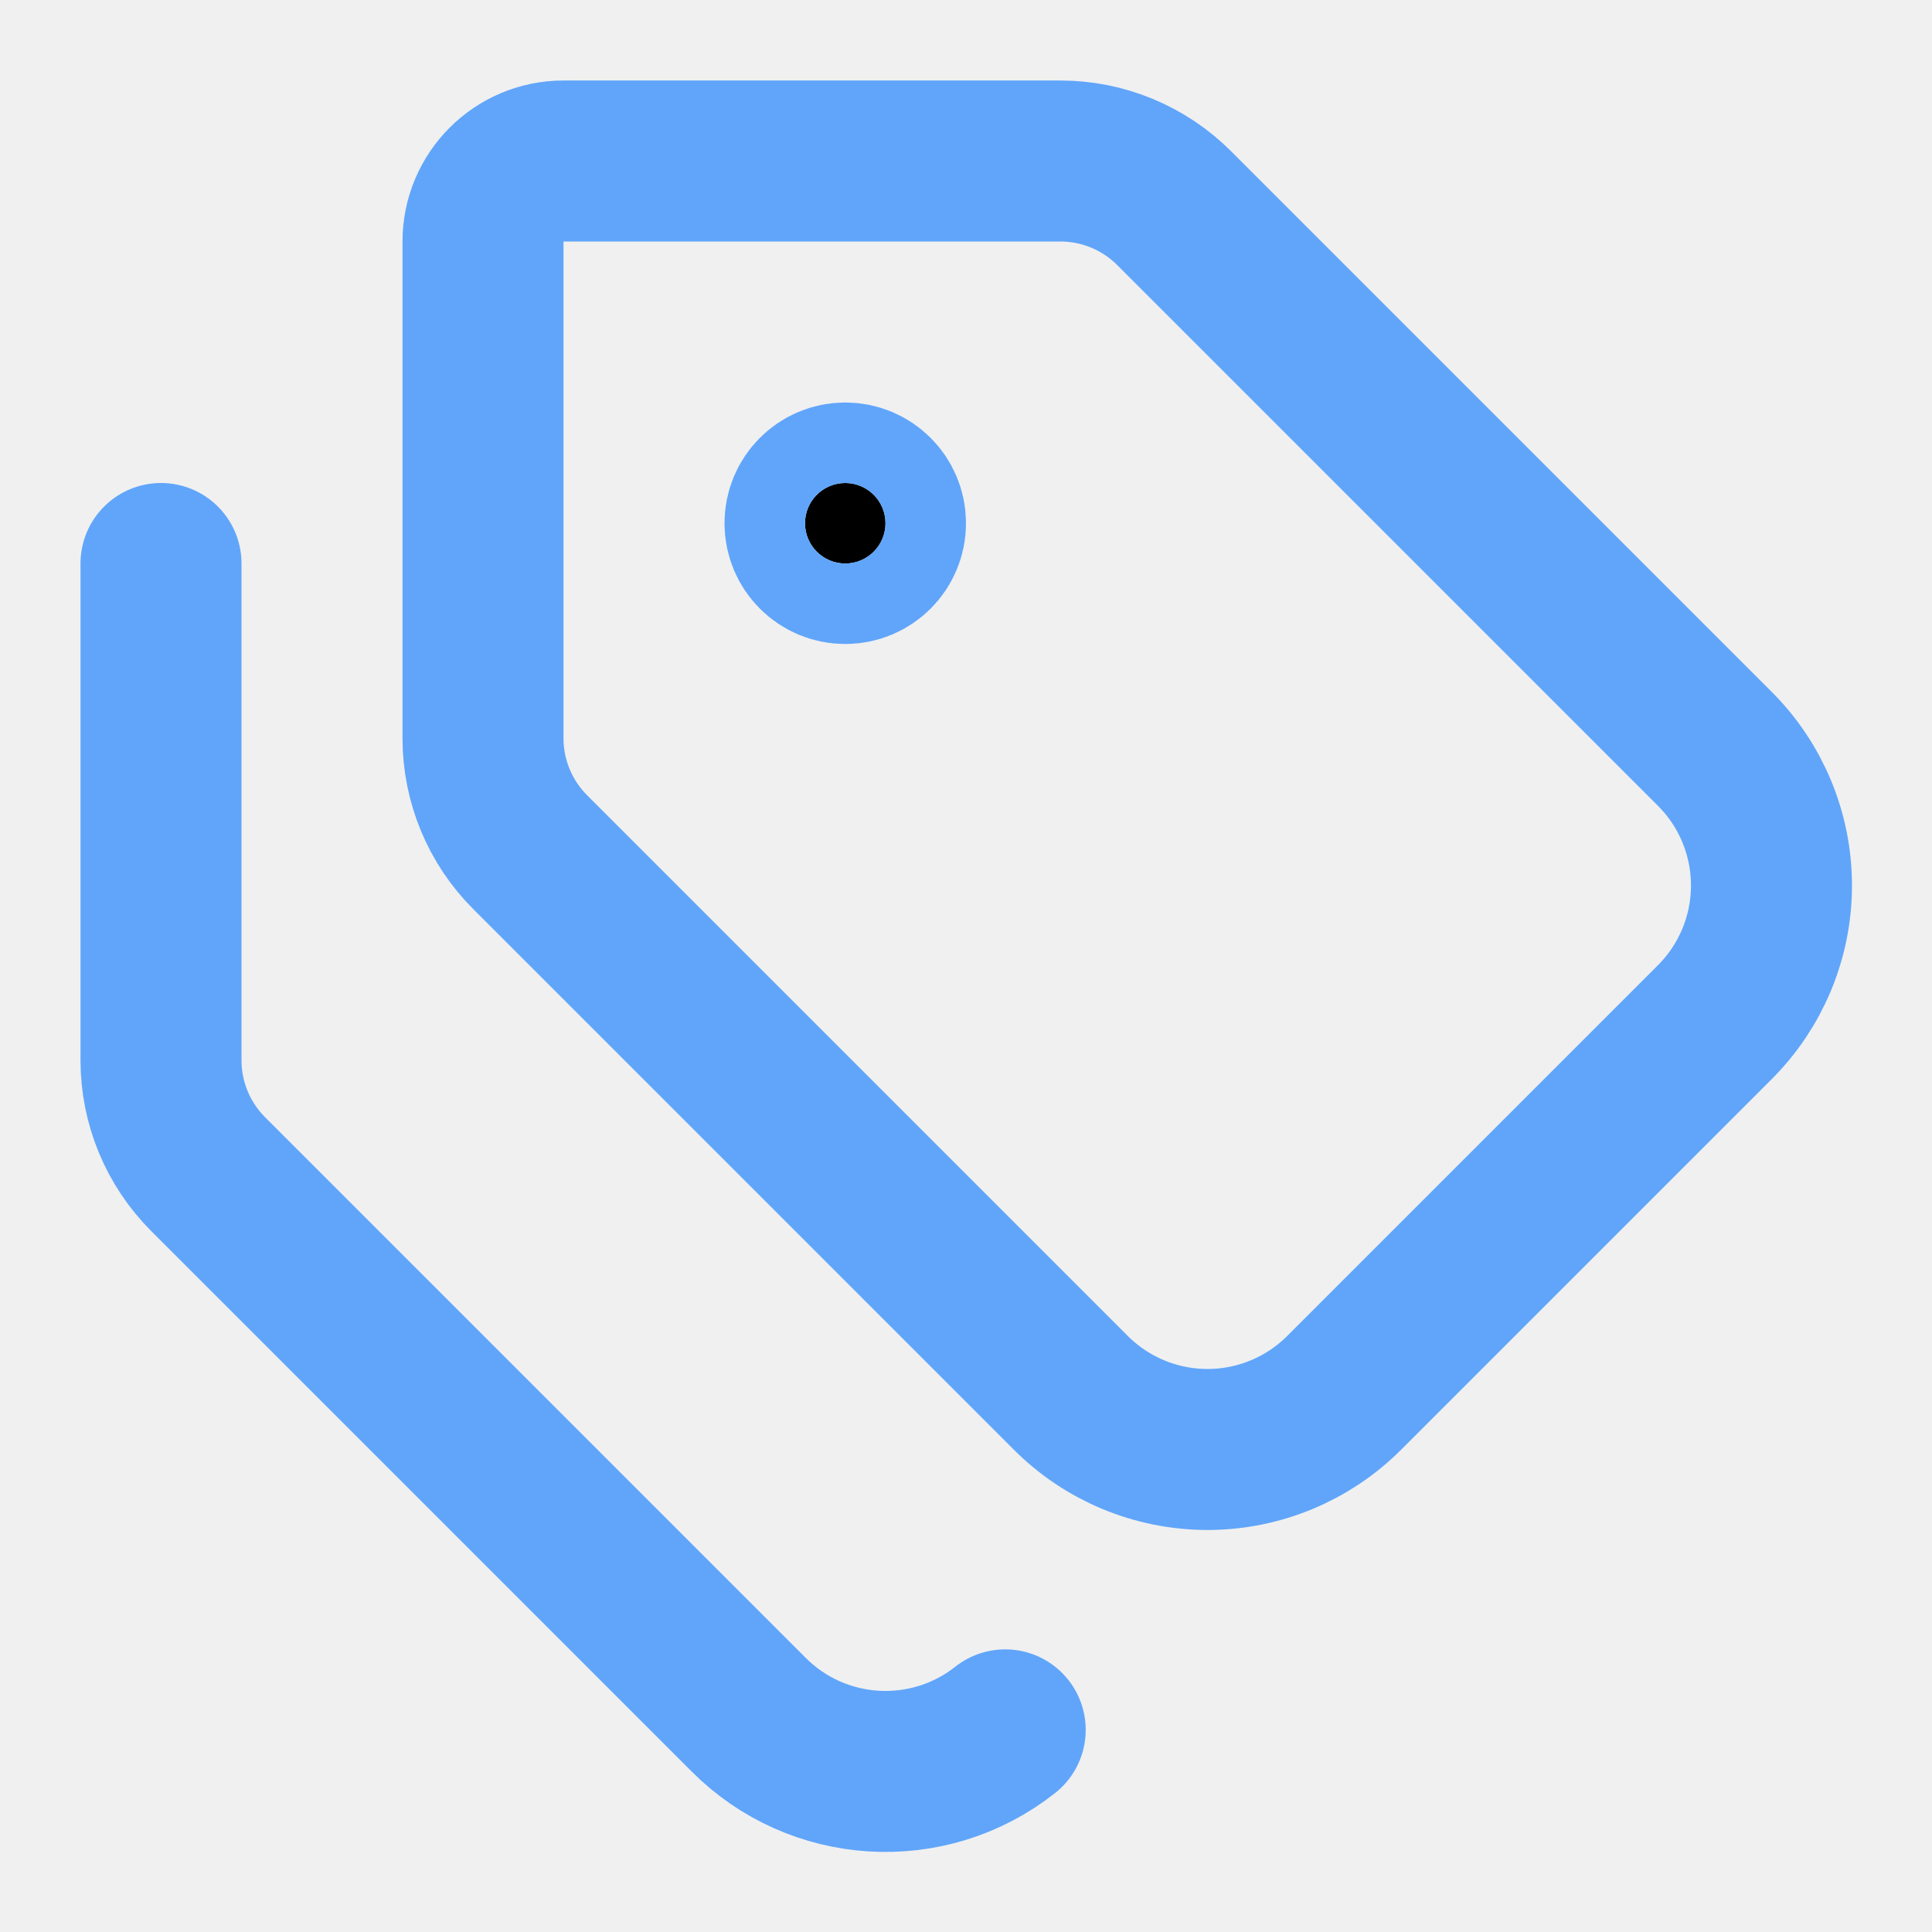
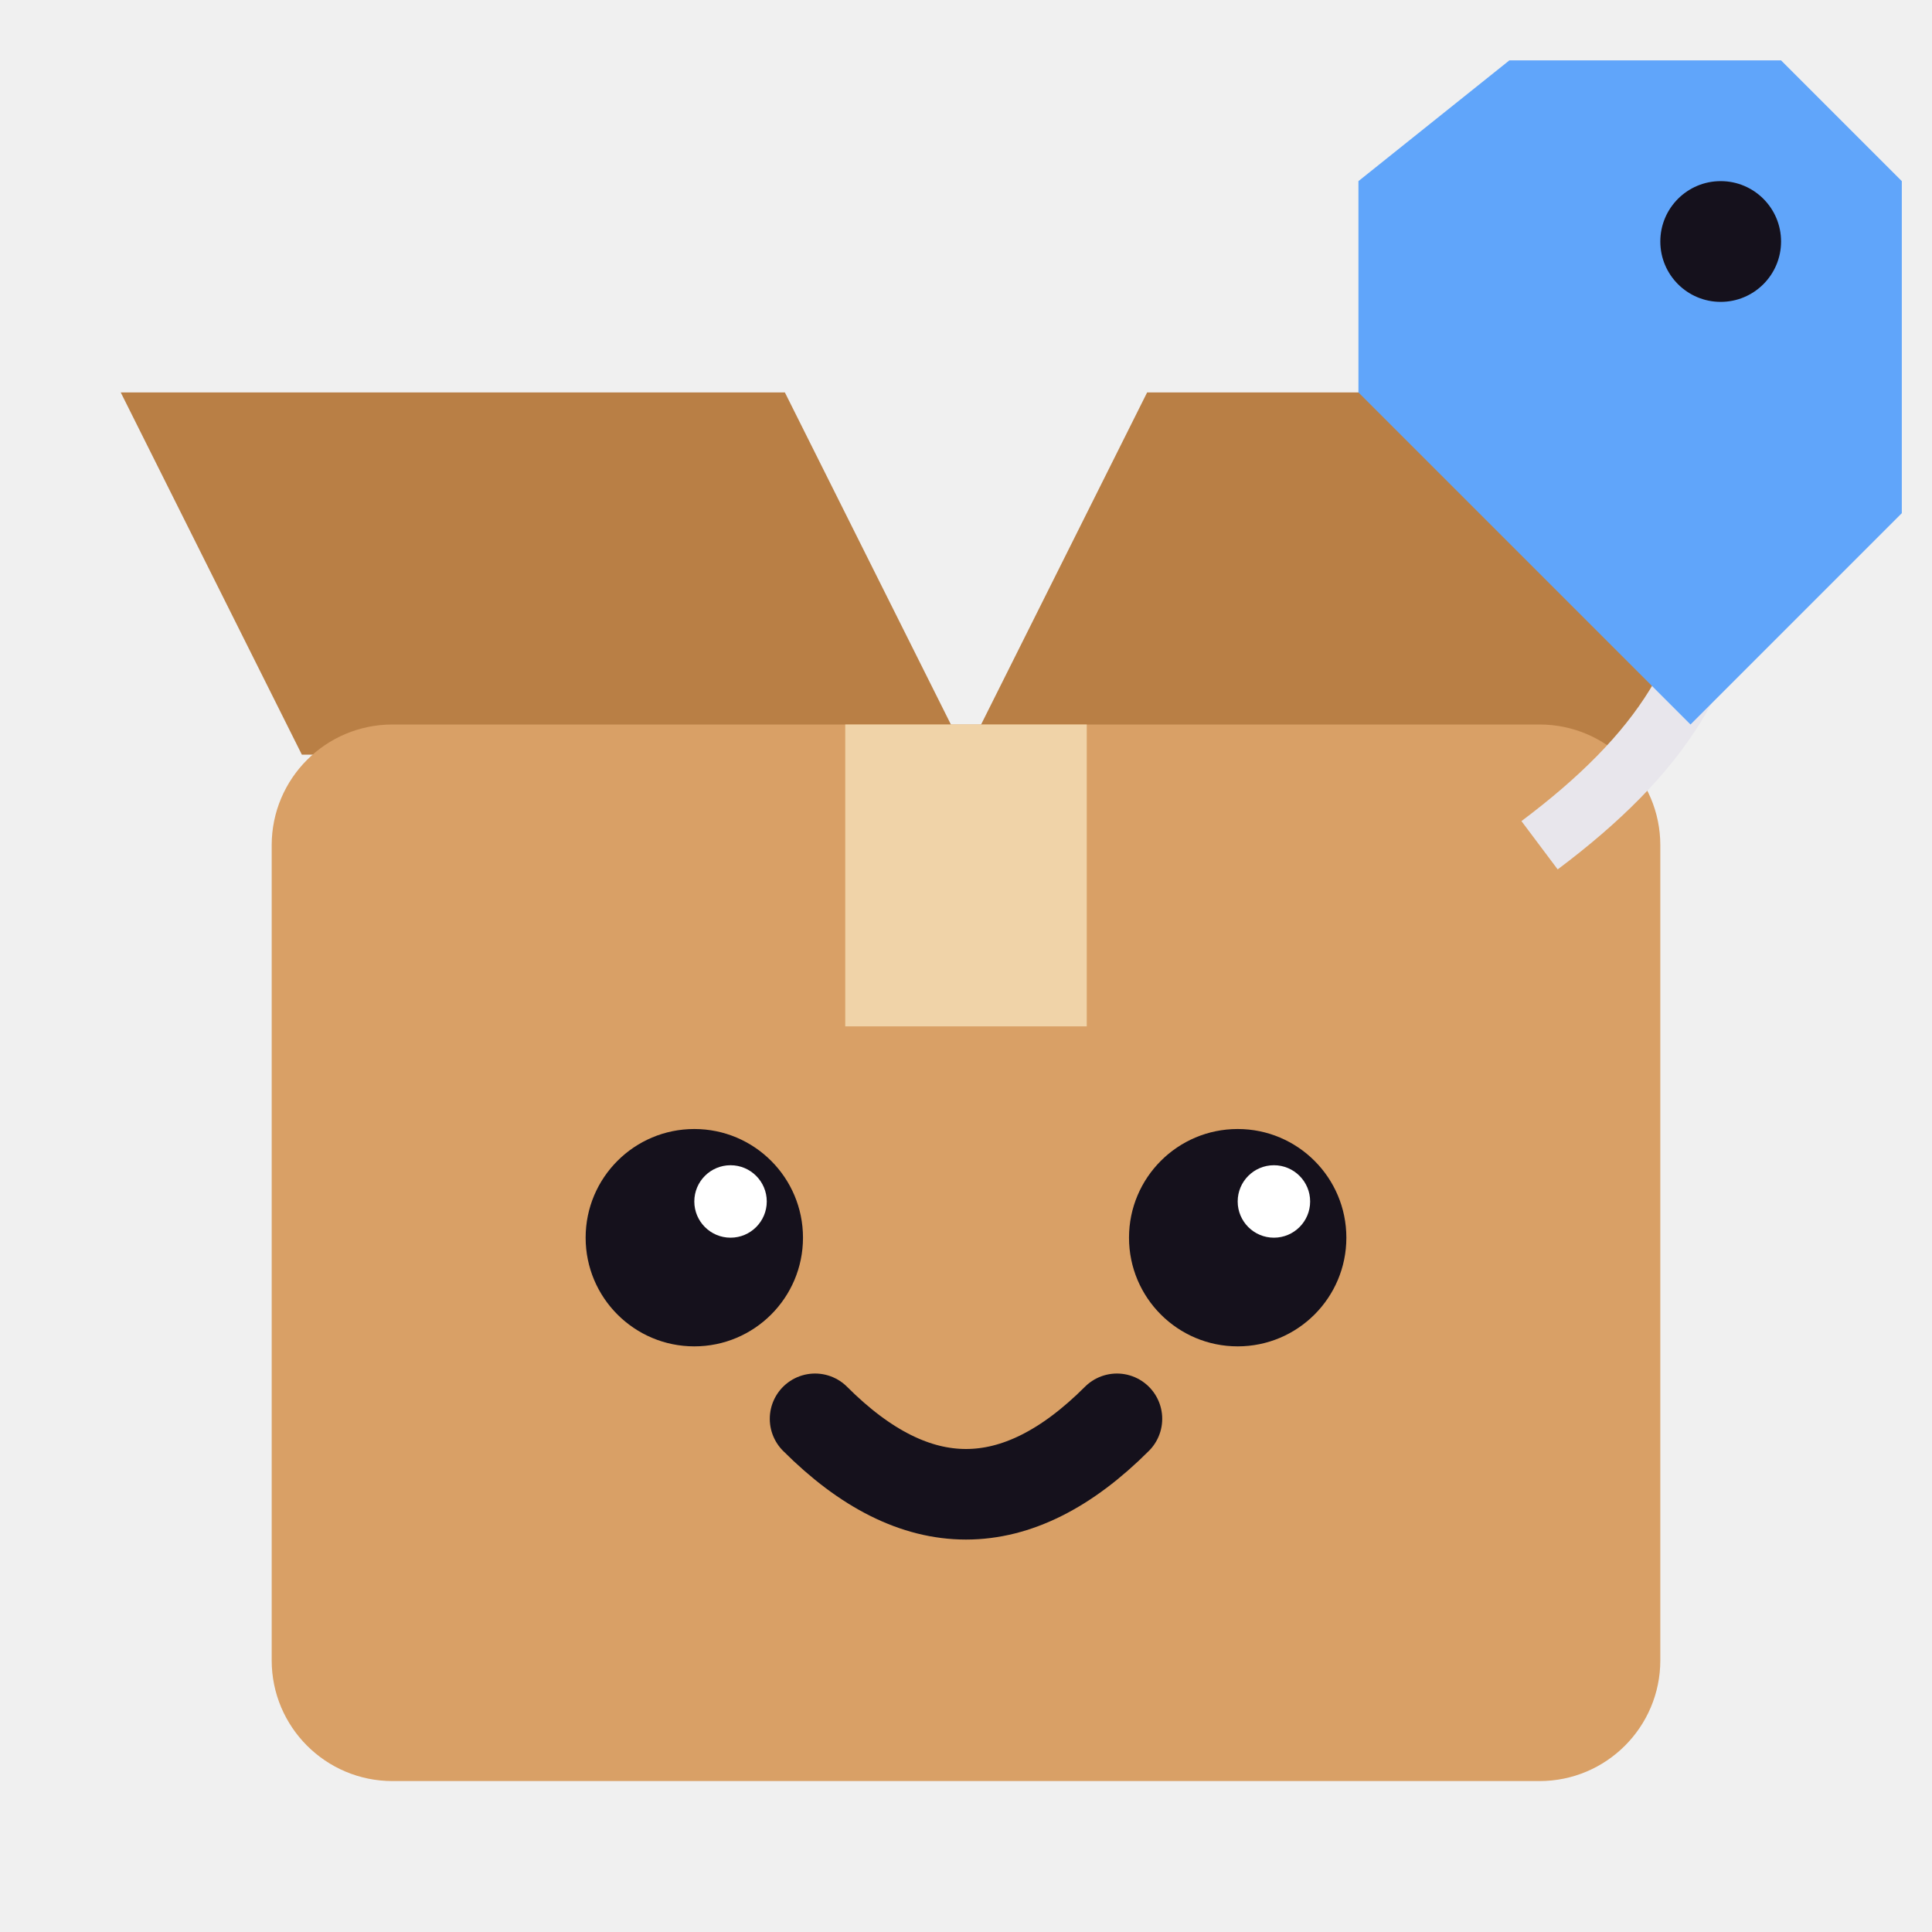
- <svg xmlns="http://www.w3.org/2000/svg" viewBox="0 0 24 24" fill="none" stroke="#60a5fa" stroke-width="2" stroke-linecap="round" stroke-linejoin="round">
-   <path d="M13.172 2a2 2 0 0 1 1.414.586l6.71 6.71a2.4 2.4 0 0 1 0 3.408l-4.592 4.592a2.4 2.4 0 0 1-3.408 0l-6.71-6.71A2 2 0 0 1 6 9.172V3a1 1 0 0 1 1-1z" />
-   <path d="M2 7v6.172a2 2 0 0 0 .586 1.414l6.71 6.71a2.4 2.4 0 0 0 3.191.193" />
-   <circle cx="10.5" cy="6.5" r=".5" fill="currentColor" />
+ <svg xmlns="http://www.w3.org/2000/svg" viewBox="0 0 64 64">
+   <path d="M10 25 4 13h22l6 12zM54 25l6-12H38l-6 12z" fill="#b97f45" />
+   <rect x="9" y="24" width="46" height="35" rx="4" fill="#d9a066" />
+   <rect x="28" y="24" width="8" height="10" fill="#f0d3a8" />
+   <circle cx="23" cy="41" r="3.6" fill="#15111c" />
+   <circle cx="41" cy="41" r="3.6" fill="#15111c" />
+   <circle cx="24.2" cy="39.8" r="1.2" fill="#fff" />
+   <circle cx="42.2" cy="39.8" r="1.2" fill="#fff" />
+   <path d="M27 47q5 5 10 0" fill="none" stroke="#15111c" stroke-width="3" stroke-linecap="round" />
+   <path d="M51 28c4-3 6-6 6-10" fill="none" stroke="#e8e6ec" stroke-width="2" />
+   <path d="M50 2h9l4 4v11l-7 7-11-11v-7z" fill="#60a5fa" />
+   <circle cx="57" cy="8" r="2" fill="#15111c" />
</svg>
